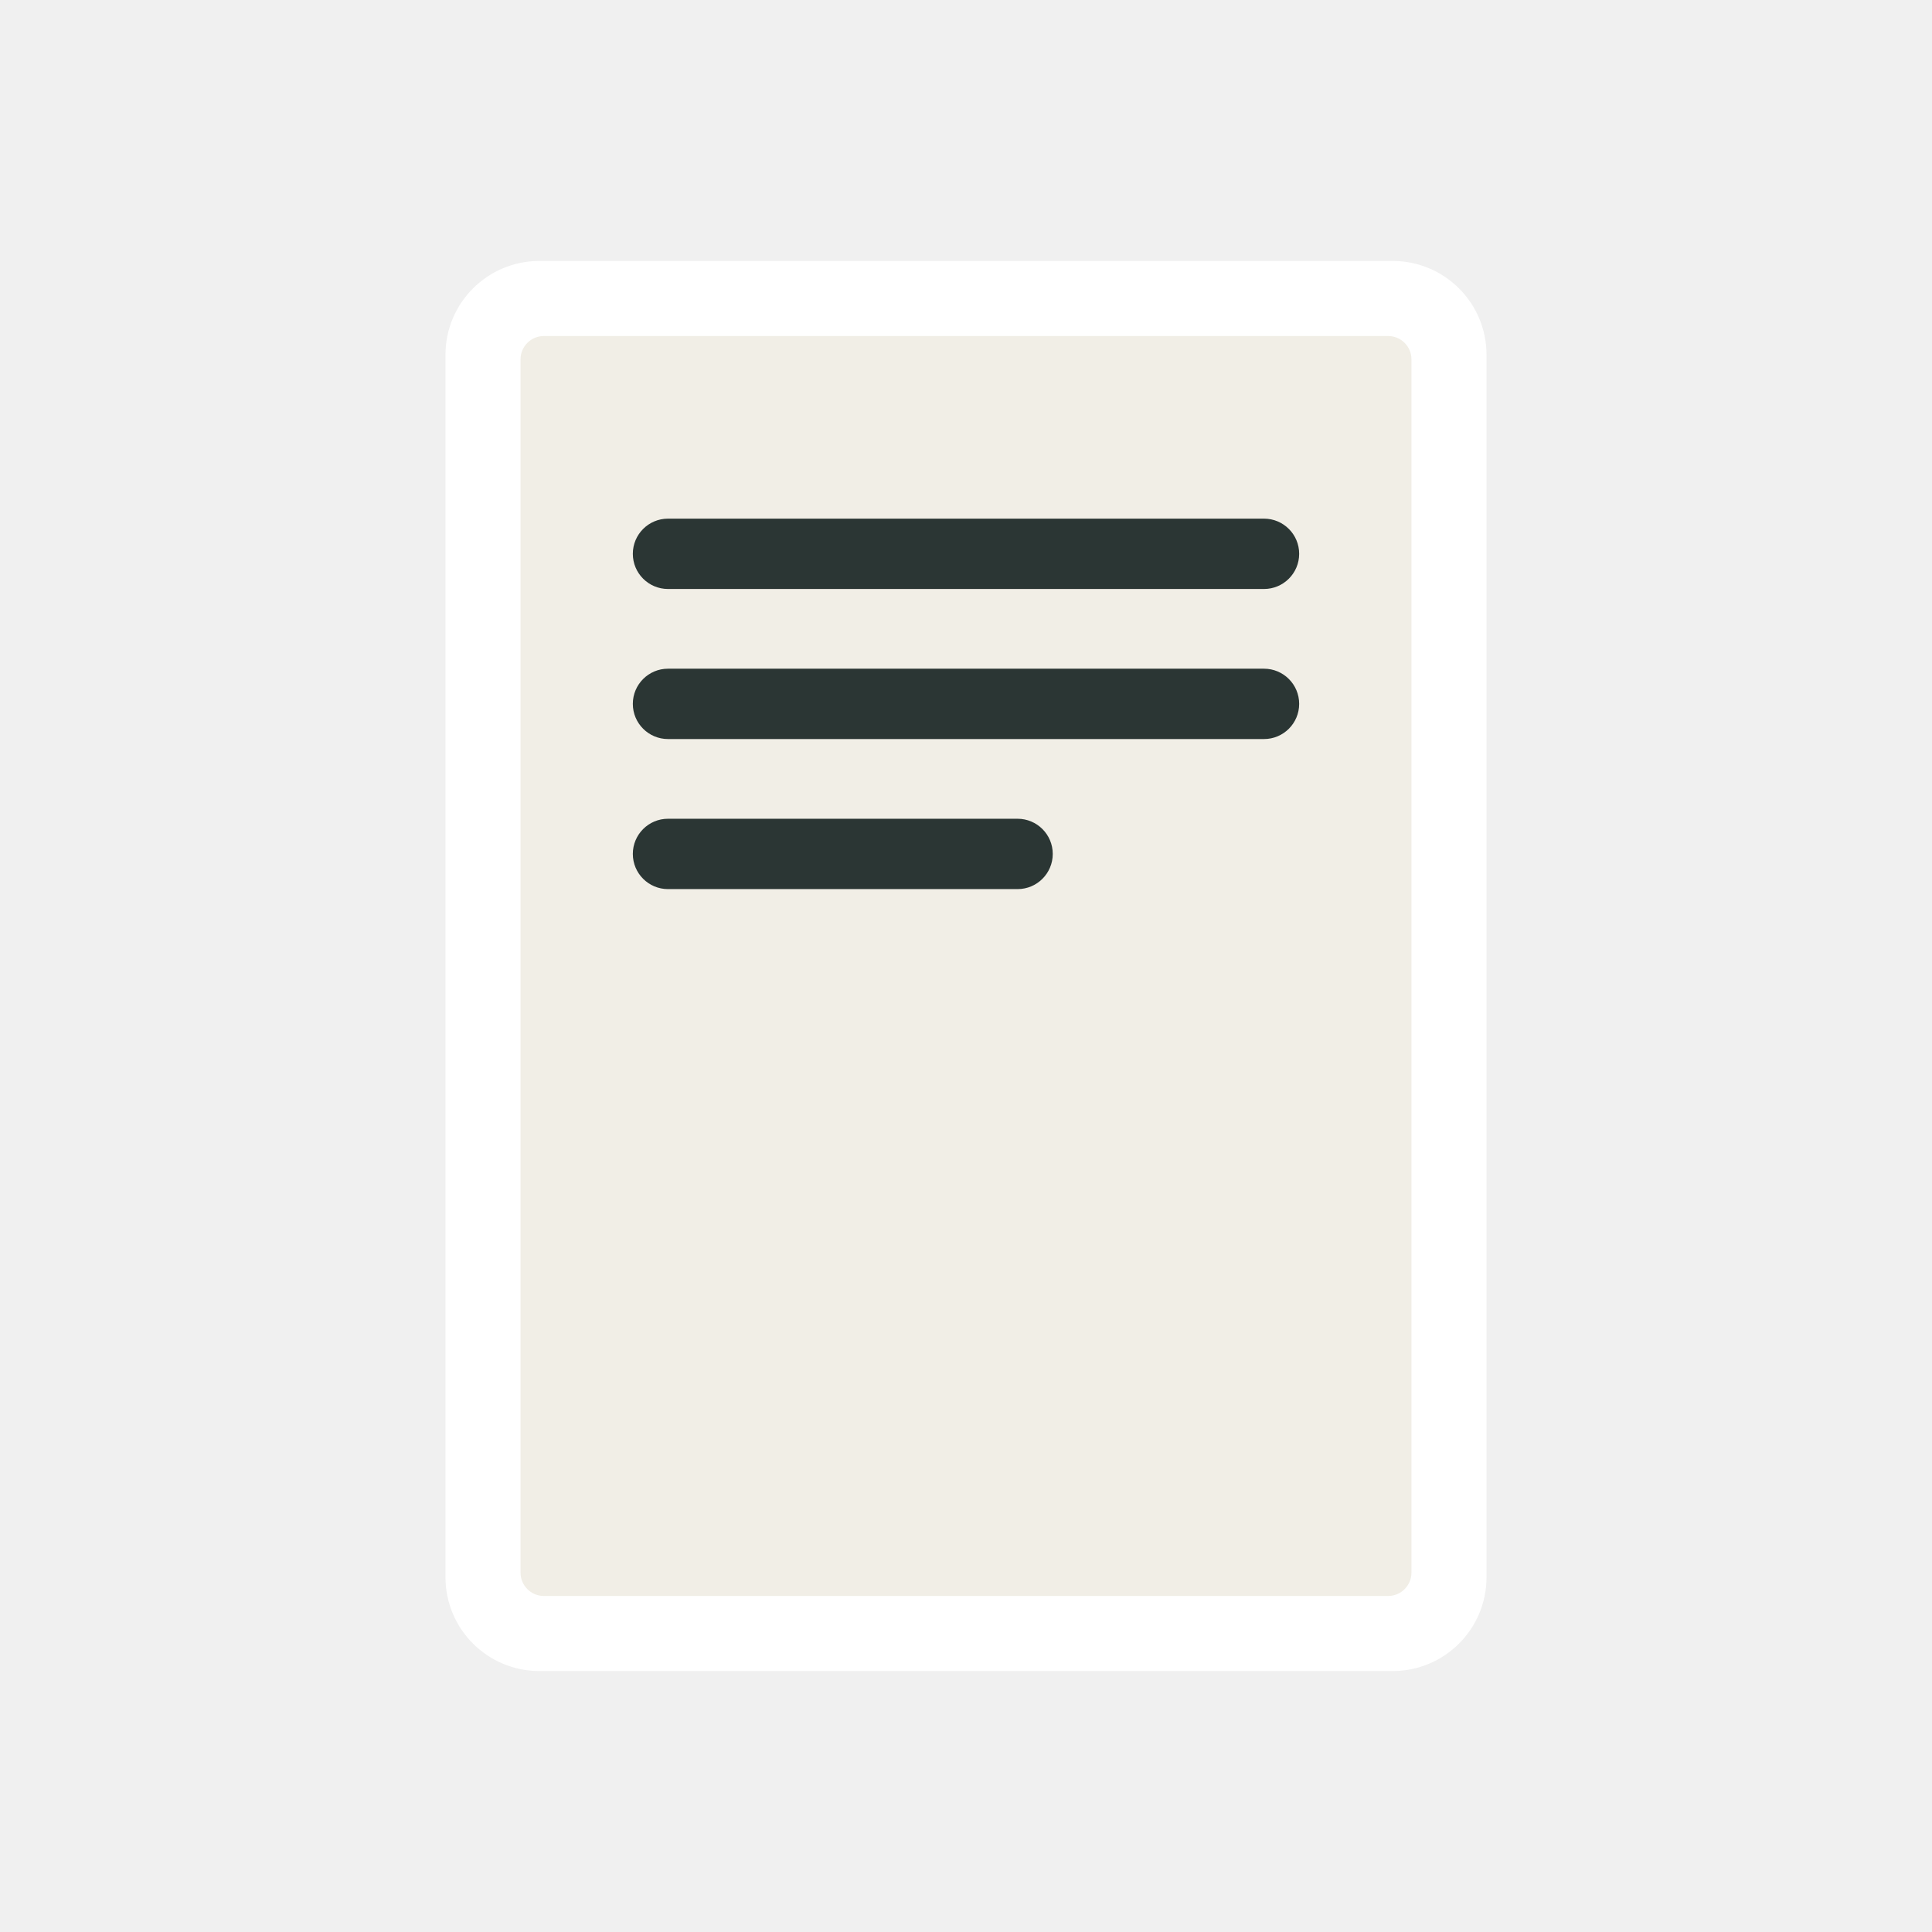
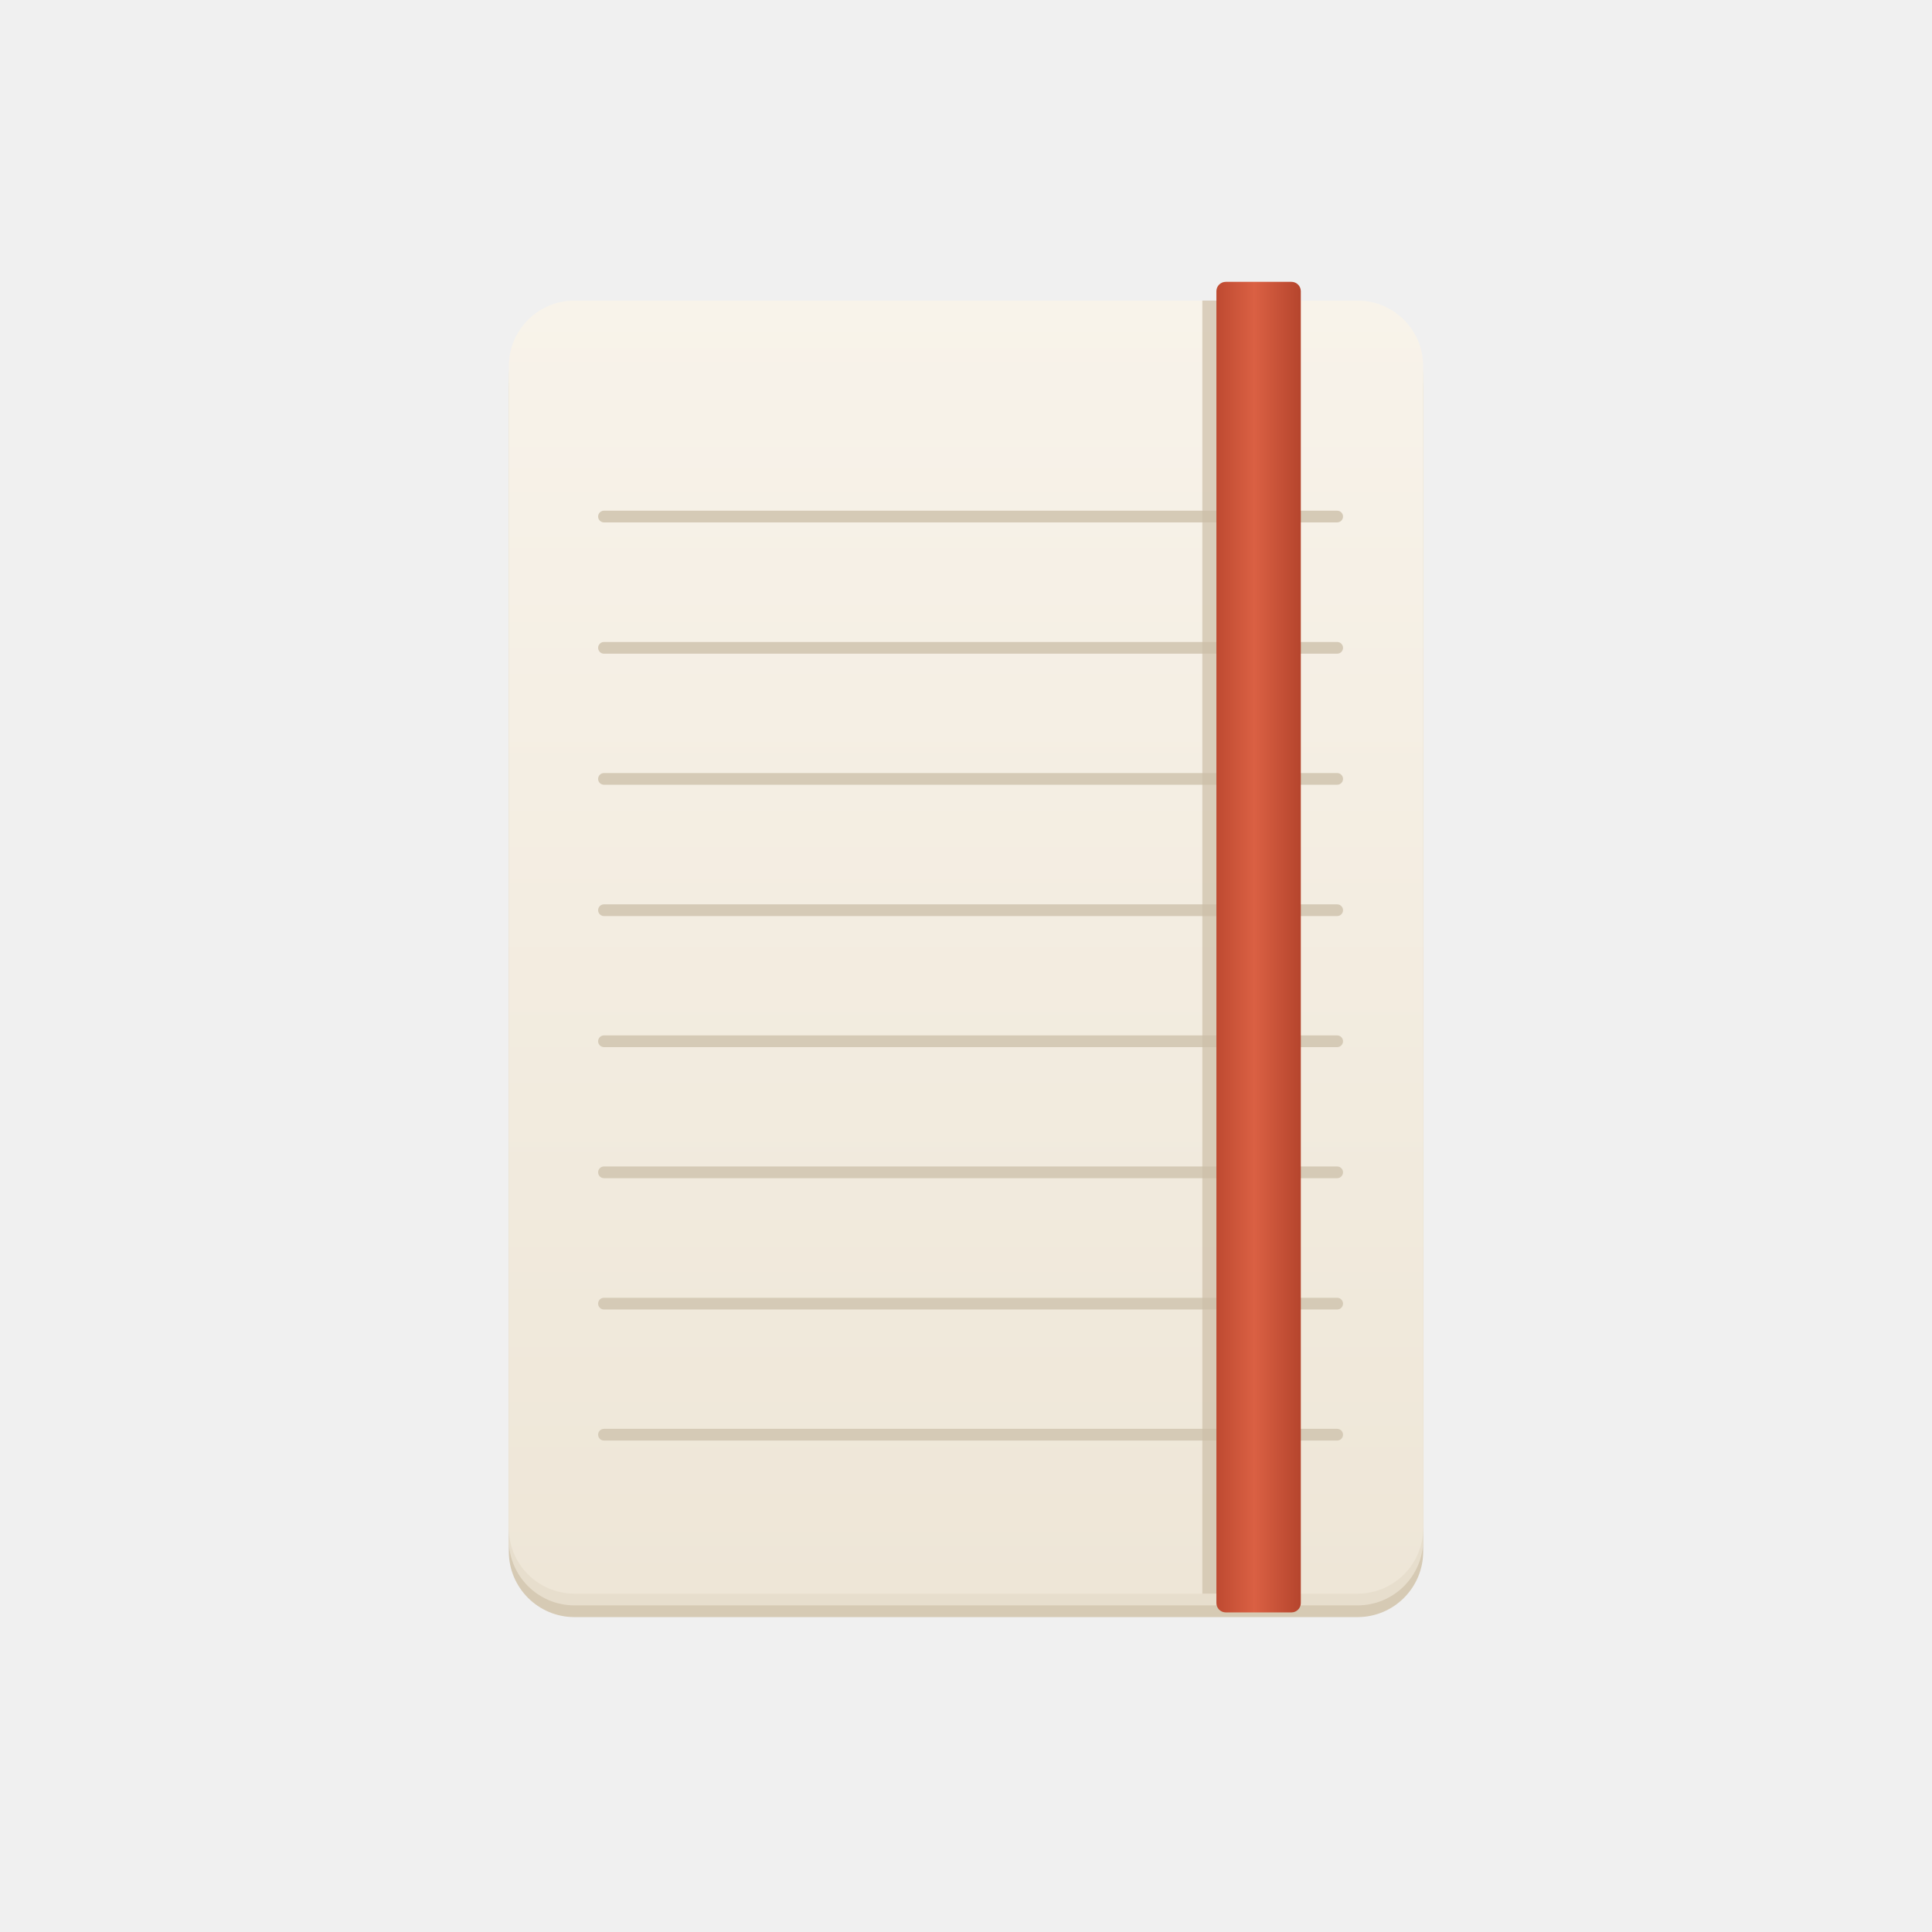
<svg xmlns="http://www.w3.org/2000/svg" width="1024" height="1024" viewBox="0 0 1024 1024">
+   <defs>
+     <linearGradient id="bg" x1="0" y1="0" x2="0" y2="1">
+       <stop offset="0" stop-color="#23817A" />
+       <stop offset="1" stop-color="#155E5A" />
+     </linearGradient>
+     <linearGradient id="paper" x1="0" y1="0" x2="0" y2="1">
+       <stop offset="0" stop-color="#F8F3EA" />
+       <stop offset="1" stop-color="#EEE6D7" />
+     </linearGradient>
+     <linearGradient id="band" x1="0" y1="0" x2="1" y2="0">
+       <stop offset="0" stop-color="#BE4A31" />
+       <stop offset="0.45" stop-color="#DA6043" />
+       <stop offset="1" stop-color="#B5452D" />
+     </linearGradient>
+   </defs>
  <g transform="translate(512 512) scale(1.2427) translate(-512 -512)">
-     <rect x="290" y="211.3" width="444" height="601.4" rx="40" fill="#FFFFFF" />
-     <rect x="322" y="243.3" width="380" height="537.4" rx="10" fill="#F1EEE6" />
-     <rect x="369.9" y="321.2" width="284.2" height="30" rx="15" fill="#2B3634" />
-     <rect x="369.9" y="385.2" width="284.2" height="30" rx="15" fill="#2B3634" />
-     <rect x="369.9" y="449.2" width="179.1" height="30" rx="15" fill="#2B3634" />
+     <g>
+       <rect x="317" y="238.2" width="390" height="551.5" rx="28" fill="#D6CAB4" />
+       <rect x="317" y="233.2" width="390" height="551.5" rx="28" fill="#E7DECD" />
+       <rect x="317" y="228.2" width="390" height="551.5" rx="28" fill="url(#paper)" />
+       <g stroke="#D5CAB6" stroke-width="5" stroke-linecap="round">
+         <line x1="357.6" y1="320.3" x2="670.3" y2="320.3" />
+         <line x1="357.6" y1="376.3" x2="670.3" y2="376.3" />
+         <line x1="357.6" y1="432.2" x2="670.3" y2="432.2" />
+         <line x1="357.6" y1="488.2" x2="670.3" y2="488.2" />
+         <line x1="357.6" y1="544.1" x2="670.3" y2="544.1" />
+         <line x1="357.6" y1="600" x2="670.3" y2="600" />
+         <line x1="357.6" y1="656" x2="670.3" y2="656" />
+         <line x1="357.6" y1="711.9" x2="670.3" y2="711.9" />
+       </g>
+       <rect x="612.8" y="228.2" width="10" height="551.5" fill="#CDBFA8" opacity="0.7" />
+       <rect x="618.8" y="220.2" width="36" height="567.5" rx="4" fill="url(#band)" />
+     </g>
  </g>
</svg>
